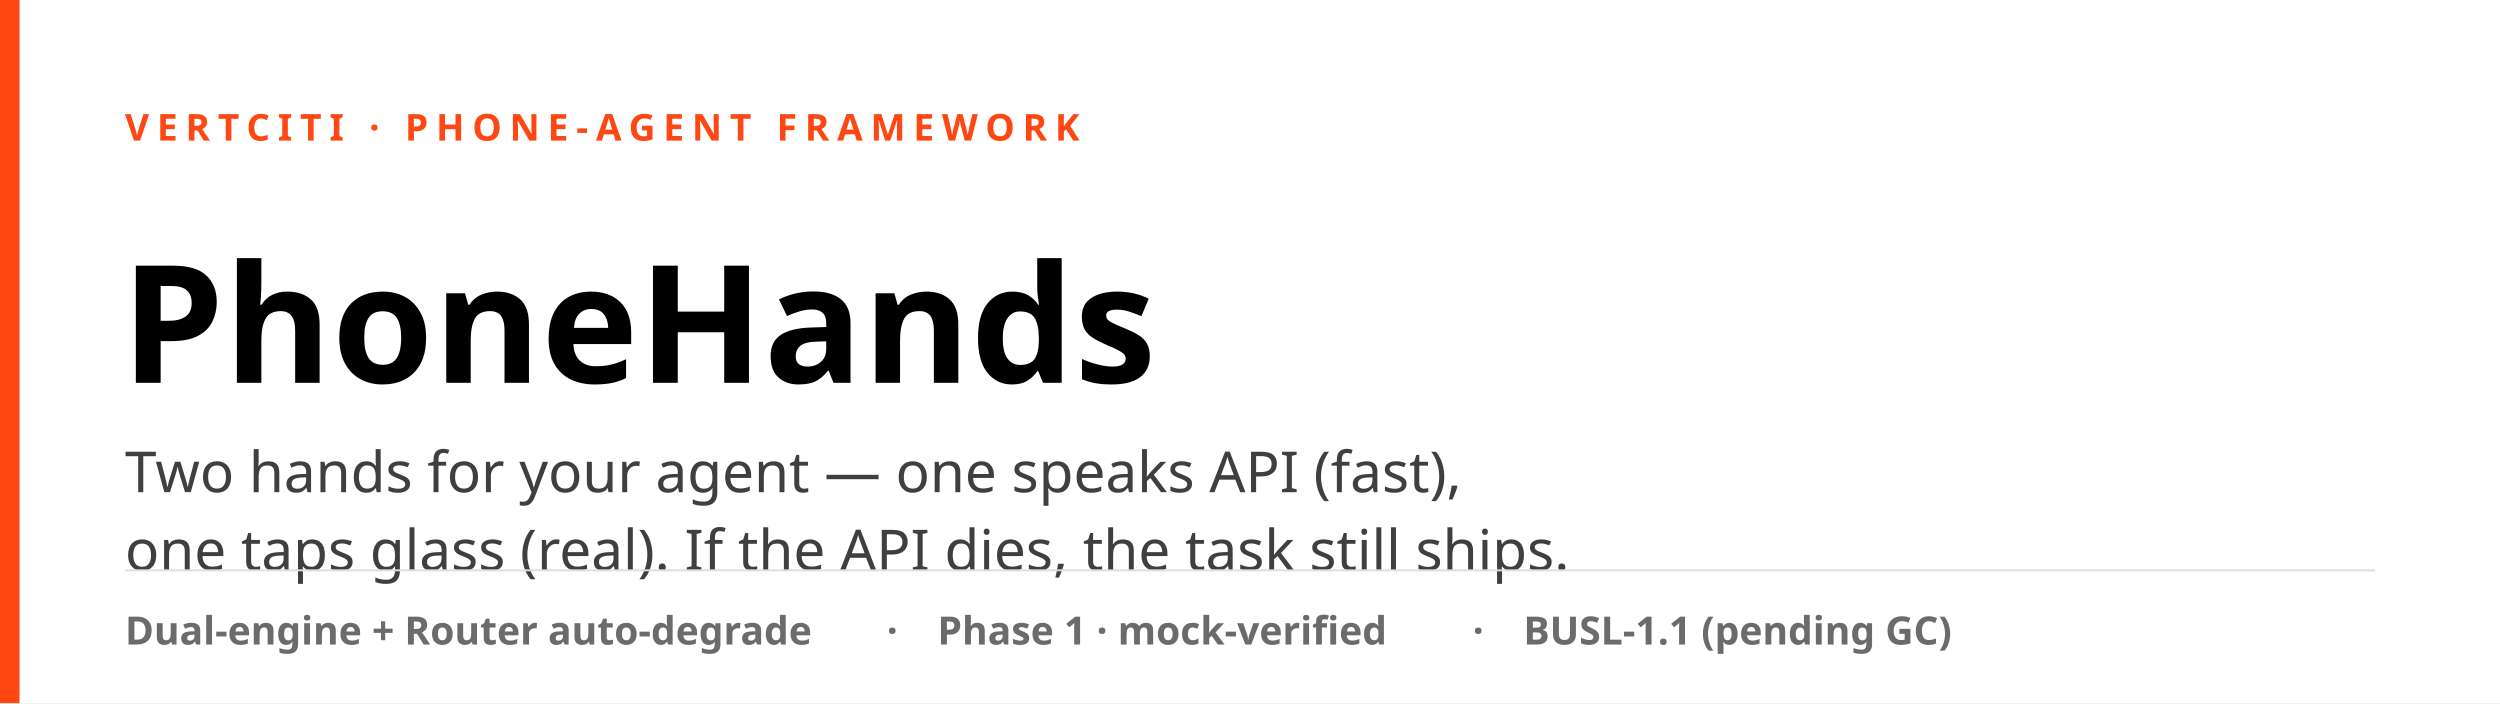
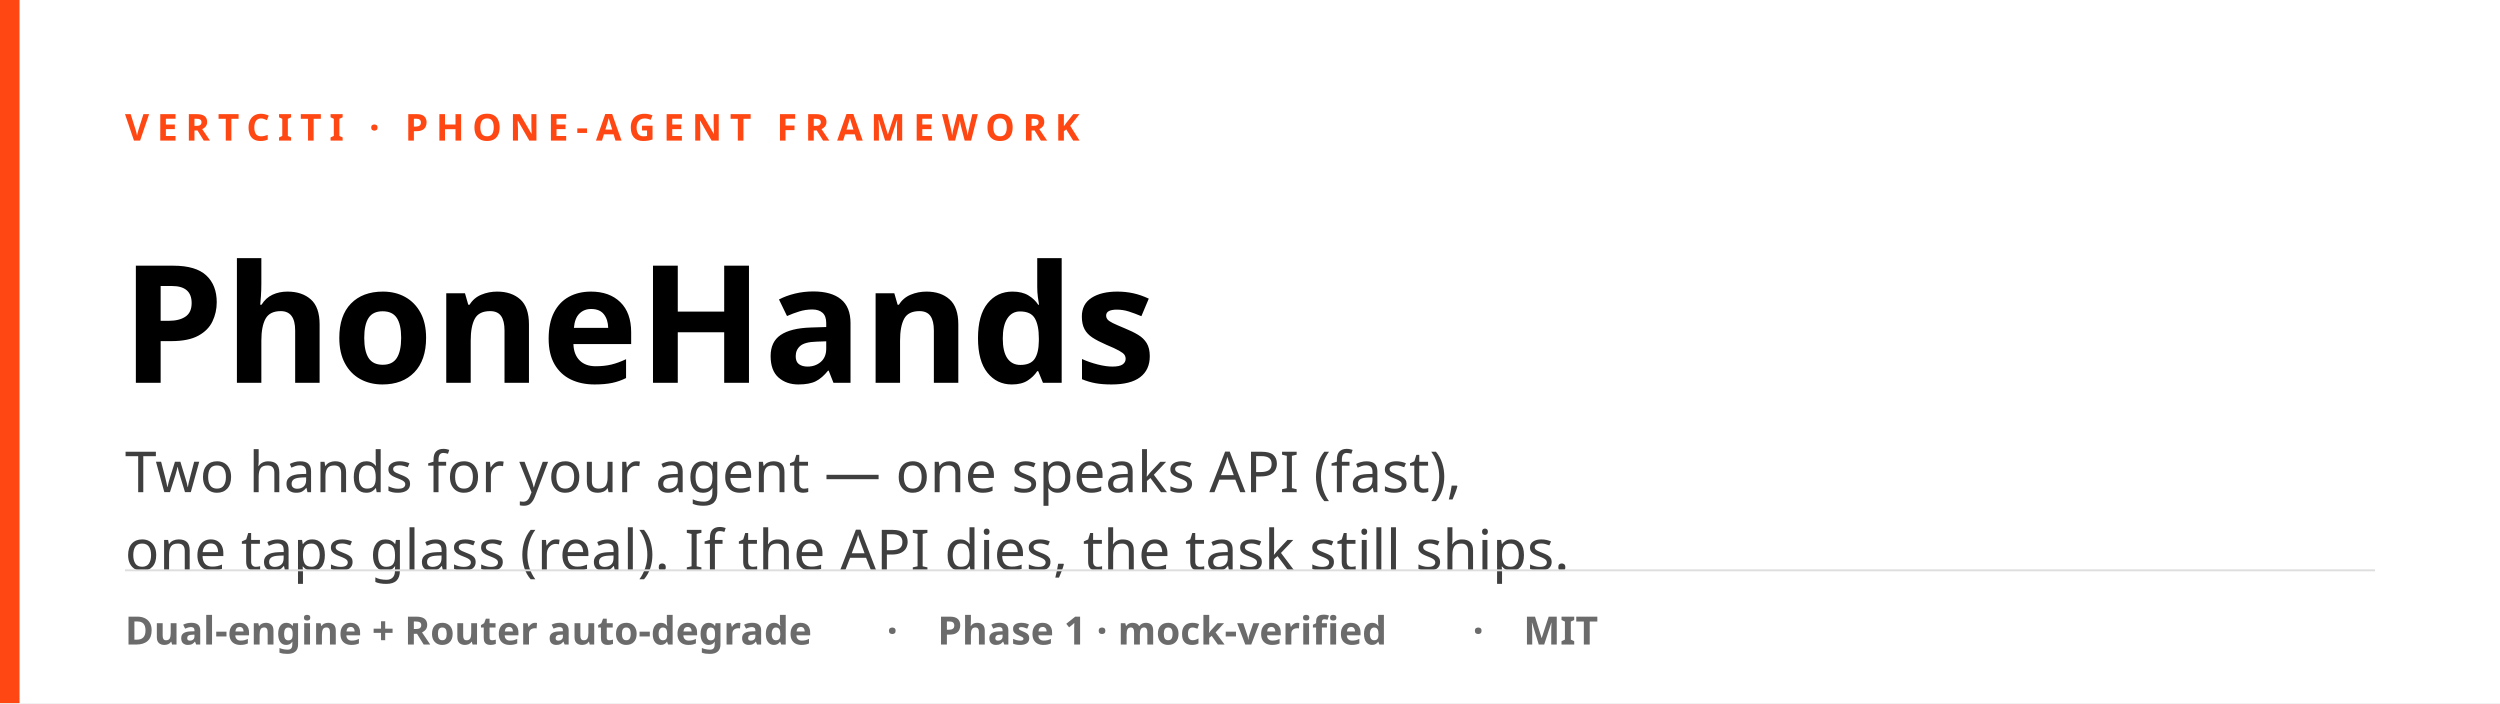
<svg xmlns="http://www.w3.org/2000/svg" width="1280" height="360" viewBox="0 0 1280 360">
  <rect width="1280" height="360" fill="#FFFFFF" />
  <rect x="0" y="0" width="10" height="360" fill="#FF4713" />
  <text x="64" y="72" font-family="'Nunito Sans','PingFang SC','Hiragino Sans GB','Microsoft YaHei','Noto Sans SC',sans-serif" font-size="19" font-weight="700" letter-spacing="4" fill="#FF4713">VERTCITI · PHONE-AGENT FRAMEWORK</text>
  <text x="62" y="196" font-family="'Nunito Sans','PingFang SC','Hiragino Sans GB','Microsoft YaHei','Noto Sans SC',sans-serif" font-size="84" font-weight="900" fill="#000000">PhoneHands</text>
  <text x="64" y="252" font-family="'Nunito Sans','PingFang SC','Hiragino Sans GB','Microsoft YaHei','Noto Sans SC',sans-serif" font-size="29" font-weight="400" fill="#3F3F3F">Two hands for your agent — one speaks API (fast),</text>
  <text x="64" y="292" font-family="'Nunito Sans','PingFang SC','Hiragino Sans GB','Microsoft YaHei','Noto Sans SC',sans-serif" font-size="29" font-weight="400" fill="#3F3F3F">one taps glass (real). If the API dies, the task still ships.</text>
  <line x1="64" y1="292" x2="1216" y2="292" stroke="#DEDEDE" stroke-width="1" />
  <g font-family="'Nunito Sans','PingFang SC','Hiragino Sans GB','Microsoft YaHei','Noto Sans SC',sans-serif" font-size="20" font-weight="600" fill="#6B6B6B">
    <text x="64" y="330">Dual-engine + Router auto-degrade</text>
    <text x="454" y="330">·</text>
    <text x="480" y="330">Phase 1 · mock-verified</text>
    <text x="754" y="330">·</text>
-     <text x="780" y="330">BUSL-1.1 (pending GC)</text>
+     <text x="780" y="330">MIT</text>
  </g>
</svg>
